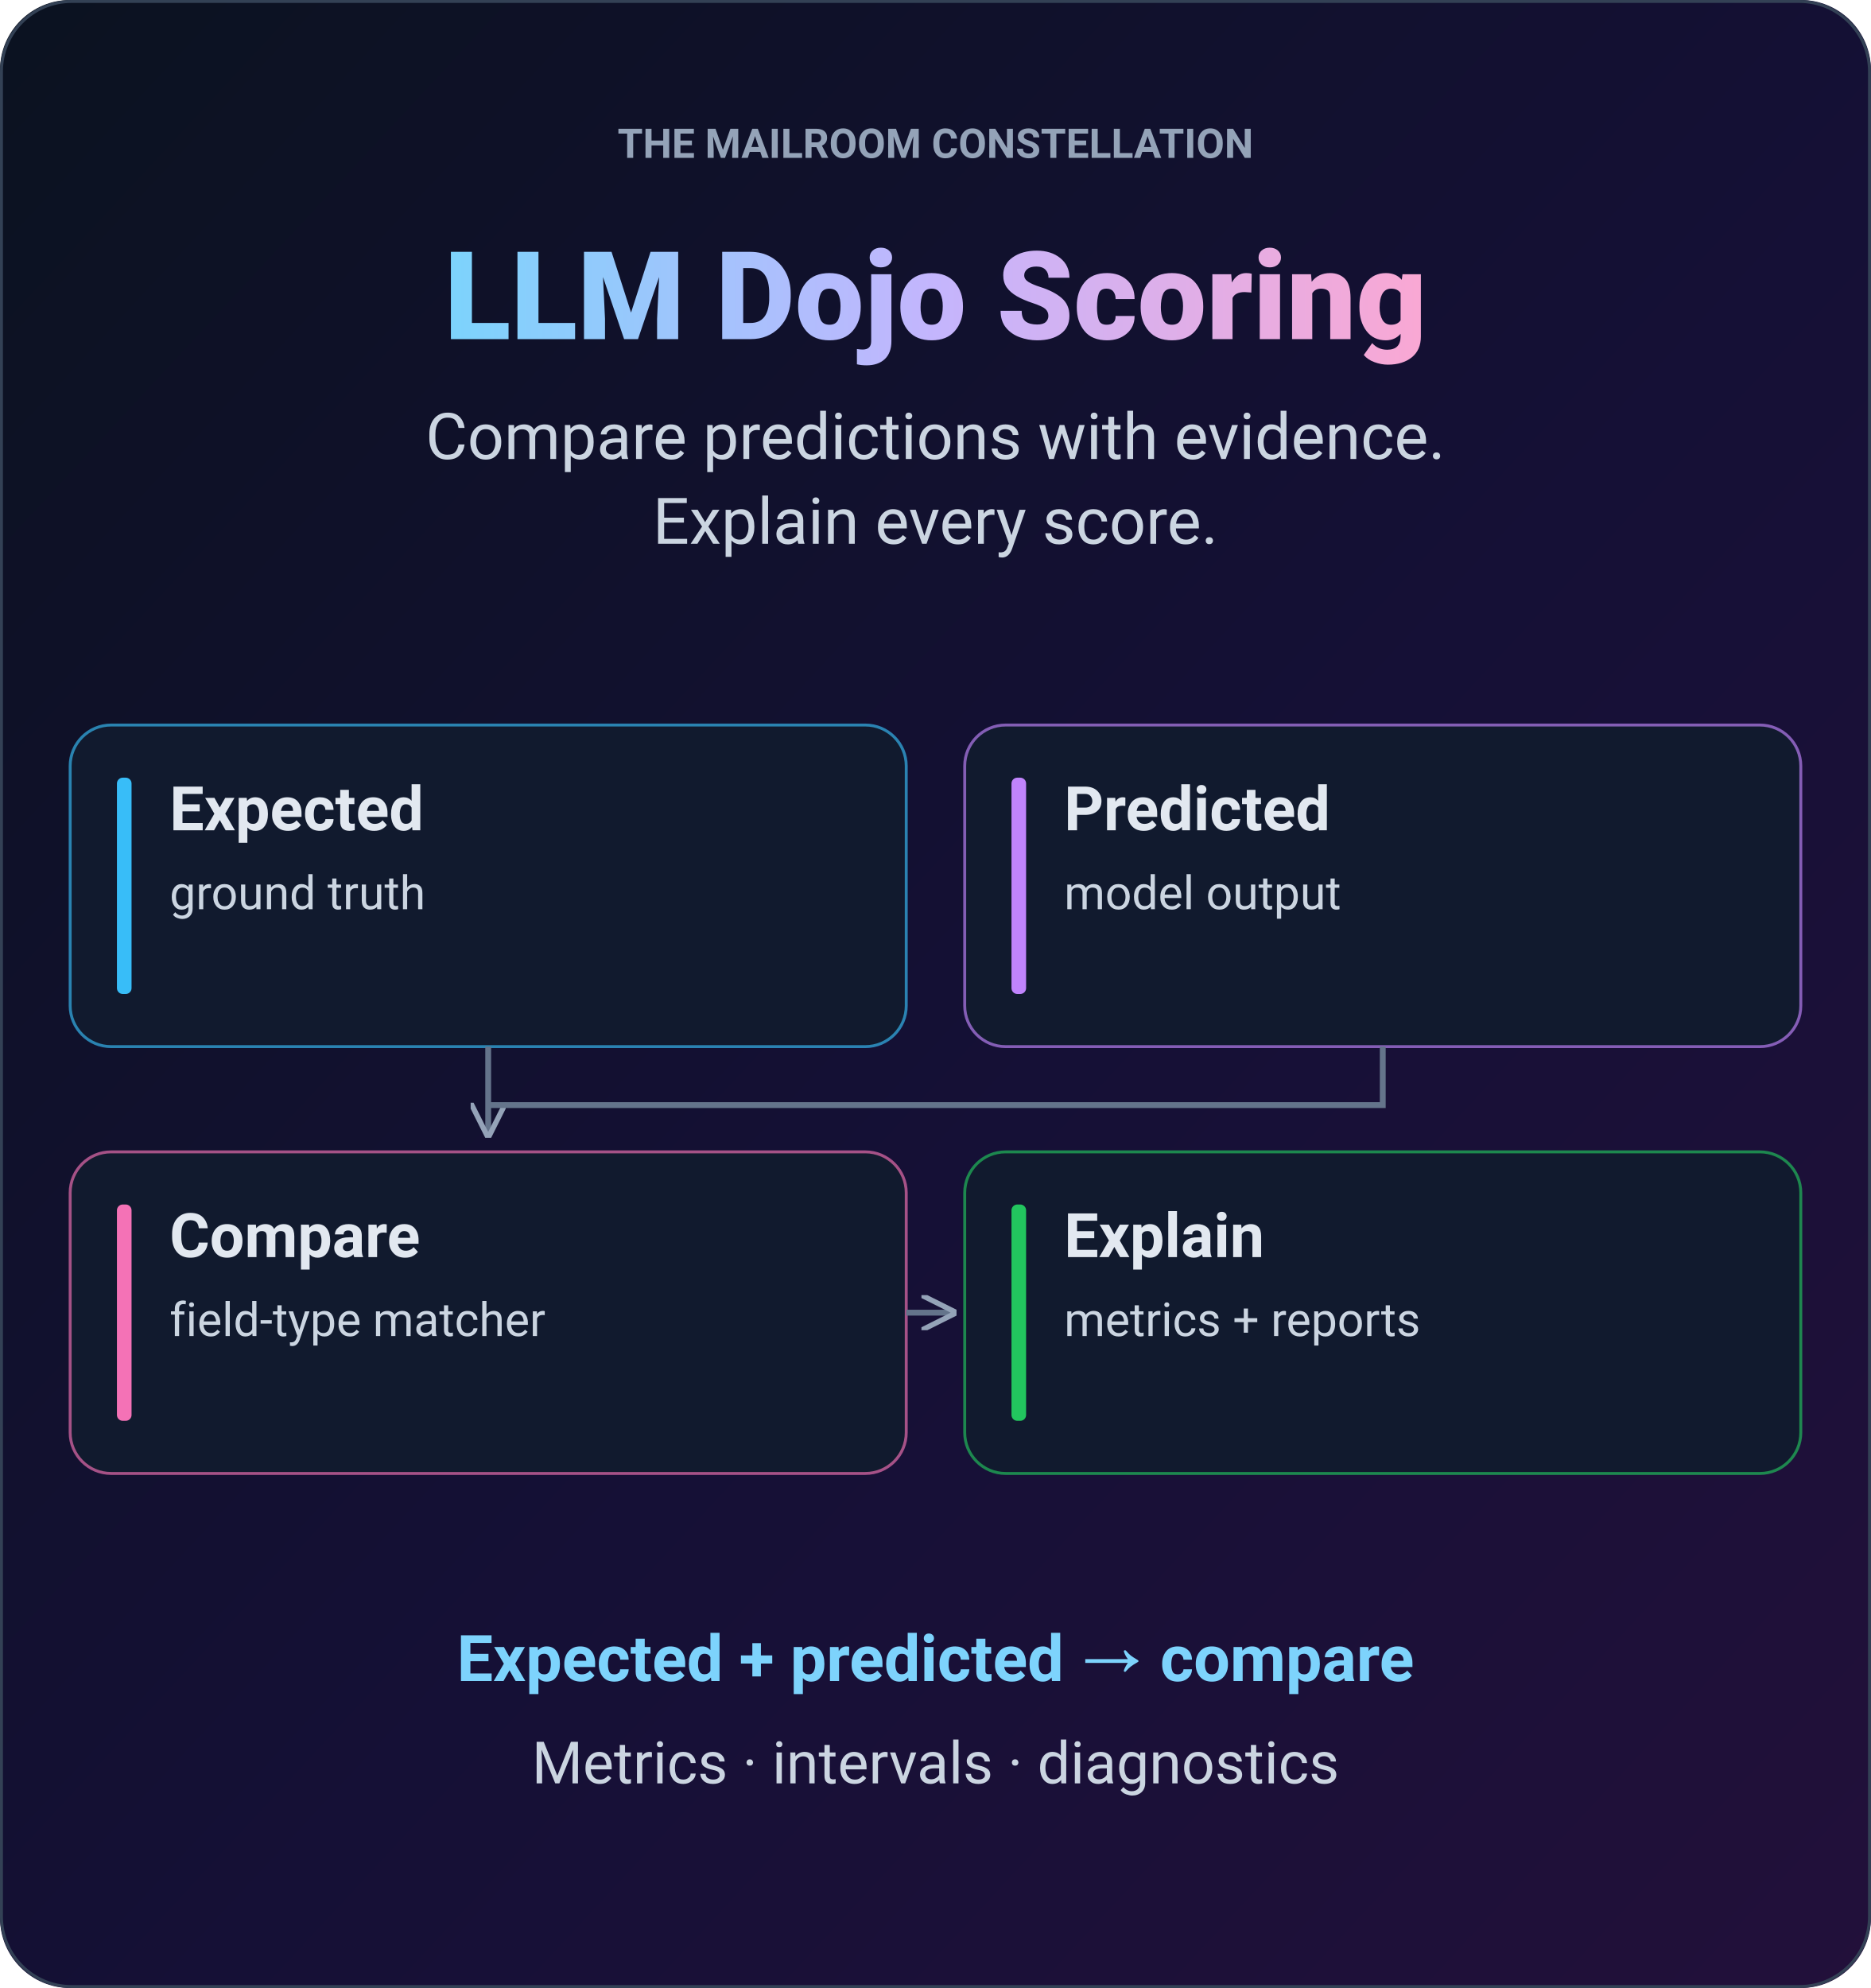
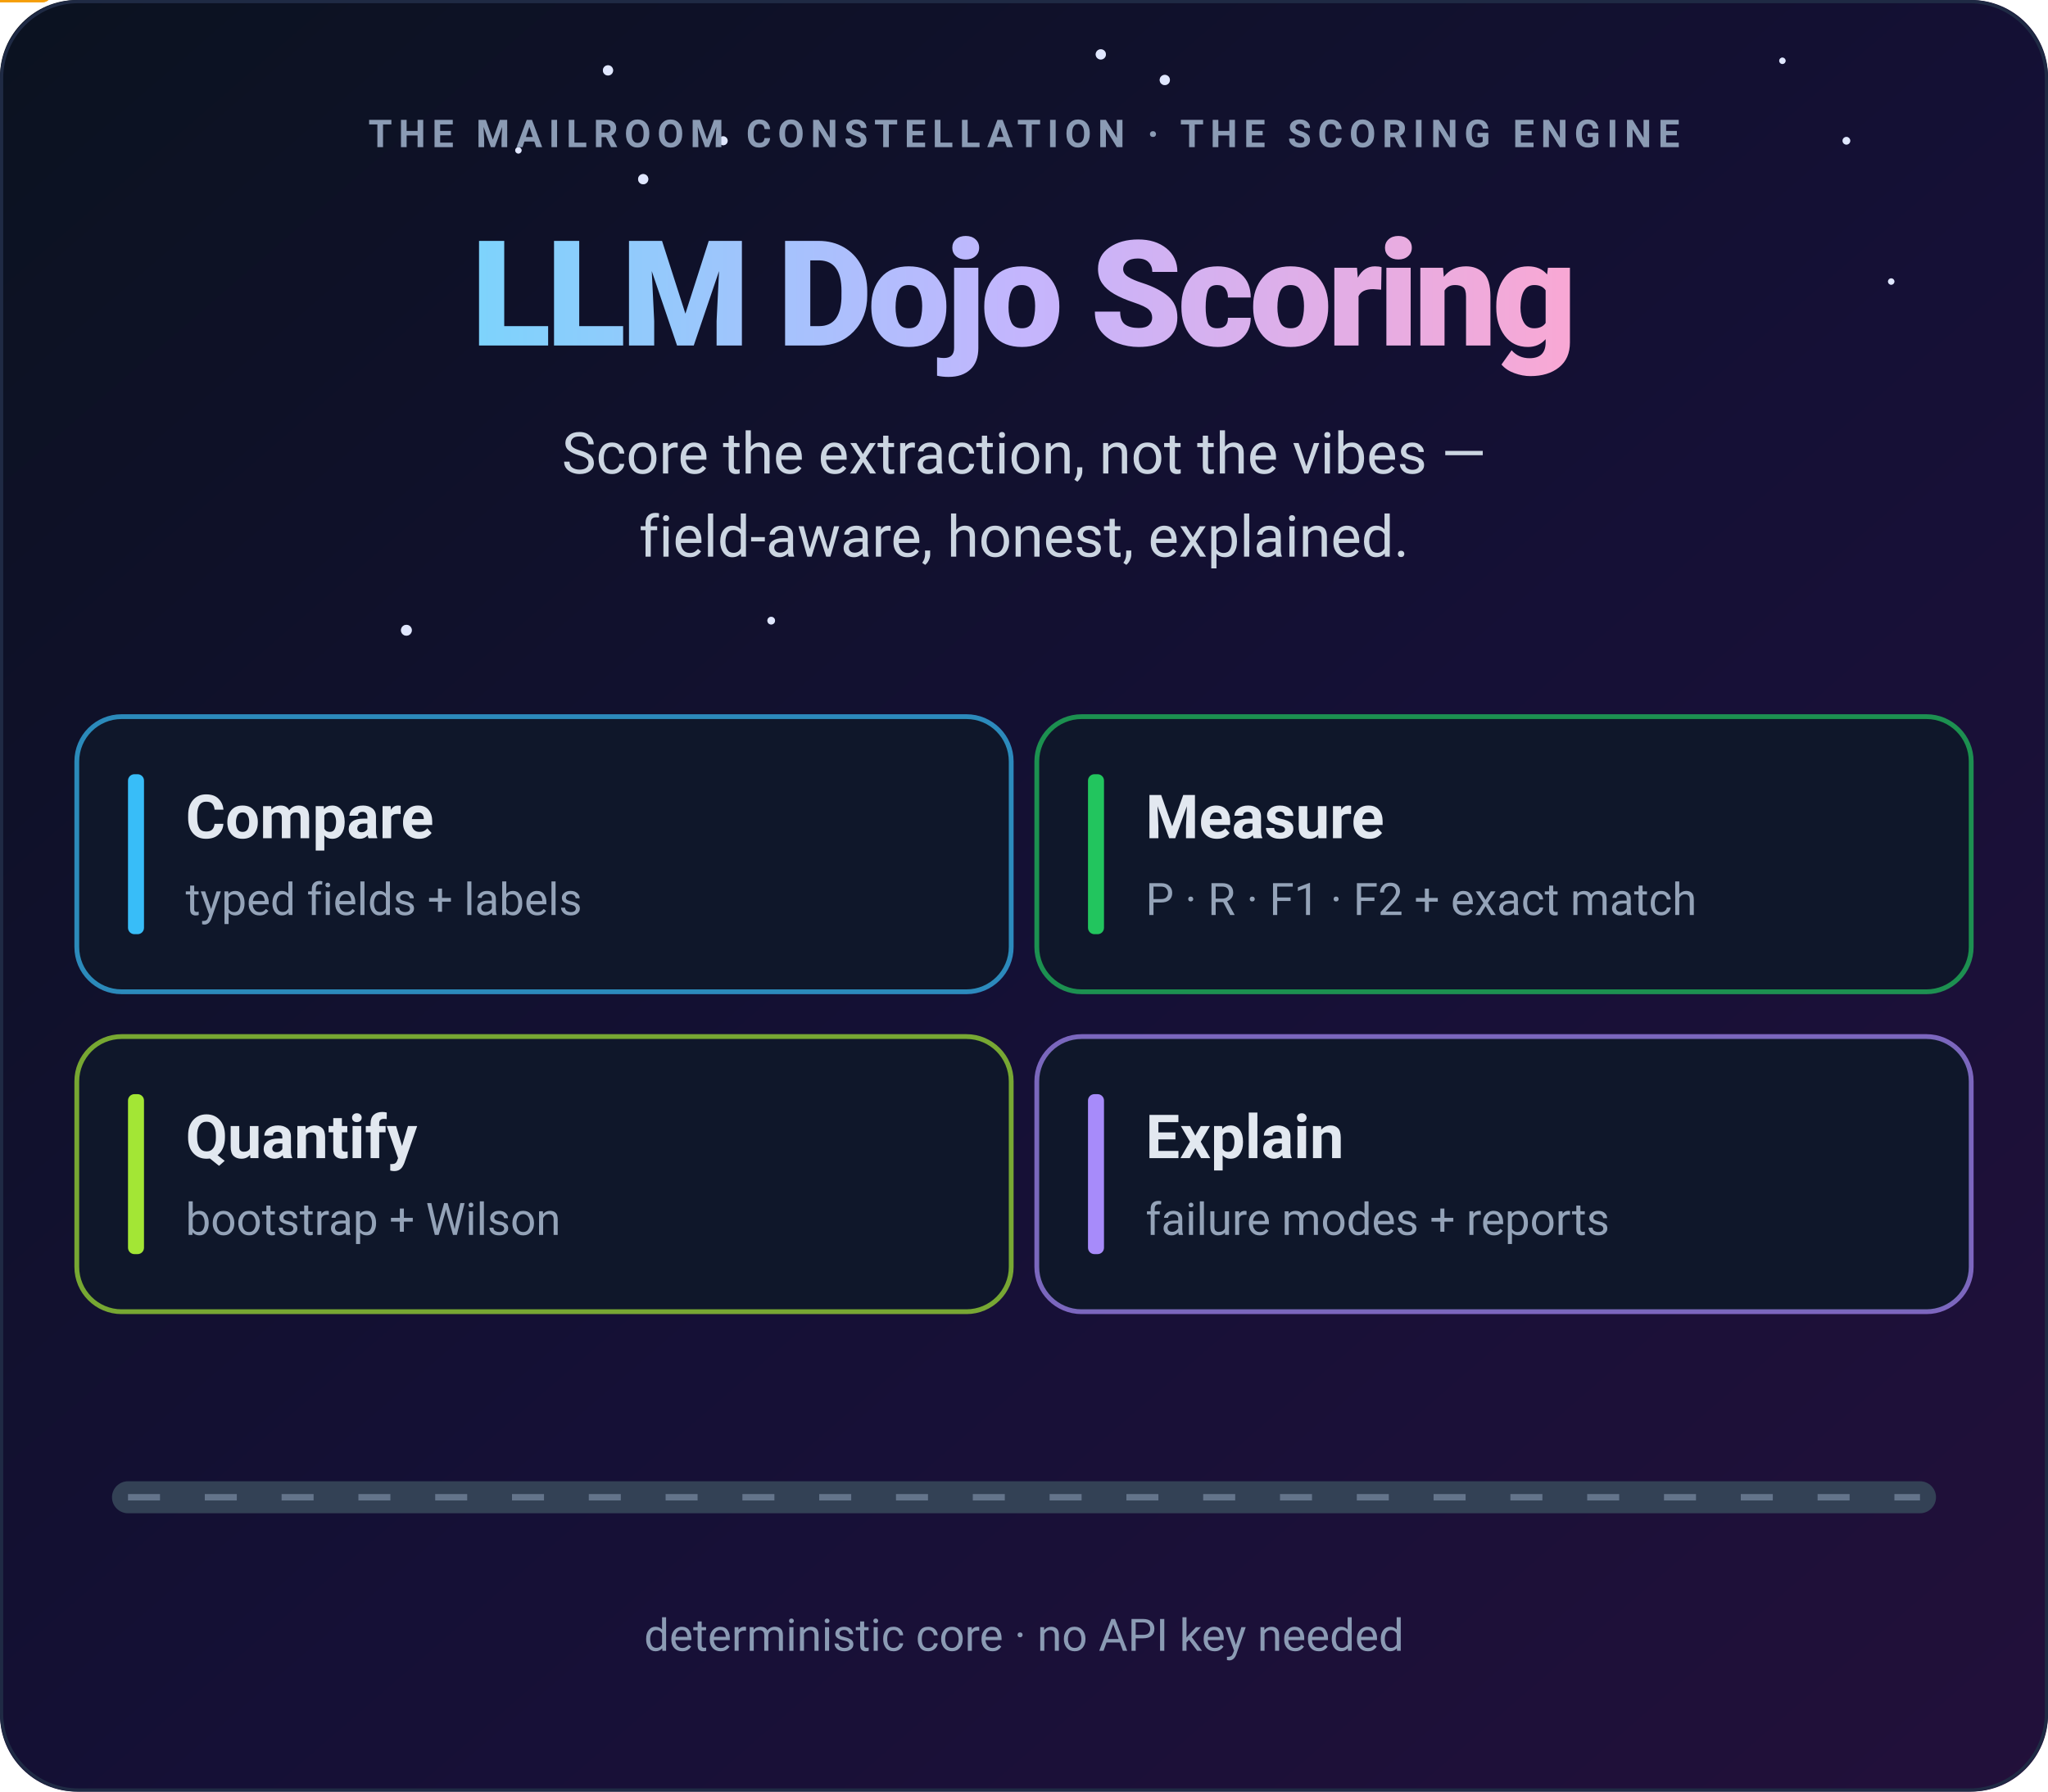
- <svg xmlns="http://www.w3.org/2000/svg" viewBox="0 0 640 680" width="640" height="680" role="img" aria-labelledby="title desc" font-family="ui-sans-serif,-apple-system,'Segoe UI',Roboto,Helvetica,Arial,sans-serif">
+ <svg xmlns="http://www.w3.org/2000/svg" viewBox="0 0 640 560" width="640" height="560" role="img" aria-labelledby="t d" font-family="ui-sans-serif,-apple-system,'Segoe UI',Roboto,Helvetica,Arial,sans-serif">
  <defs>
-     <linearGradient id="bg" x2="1" y2="1">
-       <stop stop-color="#0b1220" />
+     <linearGradient id="bg" x1="0" y1="0" x2="1" y2="1">
+       <stop offset="0" stop-color="#0b1220" />
      <stop offset=".55" stop-color="#151036" />
      <stop offset="1" stop-color="#22103a" />
    </linearGradient>
-     <linearGradient id="heading">
-       <stop stop-color="#7dd3fc" />
+     <linearGradient id="ttl" x1="0" y1="0" x2="1" y2="0">
+       <stop offset="0" stop-color="#7dd3fc" />
      <stop offset=".5" stop-color="#c4b5fd" />
      <stop offset="1" stop-color="#f9a8d4" />
    </linearGradient>
-     <marker id="arrow" viewBox="0 0 10 10" refX="9" refY="5" markerWidth="6" markerHeight="6" orient="auto-start-reverse">
-       <path d="M0 0 L10 5 L0 10" fill="none" stroke="#94a3b8" stroke-width="1.5" />
+     <radialGradient id="glow" cx=".5" cy=".5" r=".5">
+       <stop offset="0" stop-color="#a78bfa" stop-opacity=".9" />
+       <stop offset="1" stop-color="#a78bfa" stop-opacity="0" />
+     </radialGradient>
+     <filter id="soft" x="-50%" y="-50%" width="200%" height="200%">
+       <feGaussianBlur stdDeviation="3" />
+     </filter>
+     <marker id="arr" viewBox="0 0 10 10" refX="8" refY="5" markerWidth="7" markerHeight="7" orient="auto-start-reverse">
+       <path d="M1 1 L9 5 L1 9" fill="none" stroke="#94a3b8" stroke-width="1.6" stroke-linecap="round" stroke-linejoin="round" />
    </marker>
+     <g id="env">
+       <rect x="-22" y="-30" width="44" height="30" rx="3" fill="#fef3c7" stroke="#f59e0b" stroke-width="2" />
+       <polyline points="-22,-30 0,-13 22,-30" fill="none" stroke="#f59e0b" stroke-width="2" stroke-linejoin="round" />
+       <circle cx="0" cy="-13" r="3.2" fill="#ef4444" />
+     </g>
  </defs>
-   <style>.cue{stroke-dasharray:6 22;animation:travel 4.5s linear 1}@keyframes travel{from{stroke-dashoffset:112}to{stroke-dashoffset:0}}@media(prefers-reduced-motion:reduce){.cue{animation:none}}</style>
-   <rect width="640" height="680" rx="24" fill="url(#bg)" />
-   <rect x=".5" y=".5" width="639" height="679" rx="24" fill="none" stroke="#334155" />
-   <text x="320" y="54" font-size="14" fill="#94a3b8" font-weight="700" text-anchor="middle">THE MAILROOM CONSTELLATION</text>
-   <text x="320" y="116" font-size="42" fill="url(#heading)" font-weight="800" text-anchor="middle">LLM Dojo Scoring</text>
-   <text x="320" y="157" font-size="22" fill="#cbd5e1" font-weight="400" text-anchor="middle">Compare predictions with evidence.</text>
-   <text x="320" y="186" font-size="22" fill="#cbd5e1" font-weight="400" text-anchor="middle">Explain every score.</text>
-   <rect x="24" y="248" width="286" height="110" rx="14" fill="#111a2e" stroke="#38bdf8" stroke-opacity=".65" />
-   <rect x="40" y="266" width="5" height="74" rx="2" fill="#38bdf8" />
-   <text x="58" y="284" font-size="21" fill="#e2e8f0" font-weight="700" text-anchor="start">Expected</text>
-   <text x="58" y="311" font-size="16" fill="#cbd5e1" font-weight="400" text-anchor="start">ground truth</text>
-   <rect x="330" y="248" width="286" height="110" rx="14" fill="#111a2e" stroke="#c084fc" stroke-opacity=".65" />
-   <rect x="346" y="266" width="5" height="74" rx="2" fill="#c084fc" />
-   <text x="364" y="284" font-size="21" fill="#e2e8f0" font-weight="700" text-anchor="start">Predicted</text>
-   <text x="364" y="311" font-size="16" fill="#cbd5e1" font-weight="400" text-anchor="start">model output</text>
-   <rect x="24" y="394" width="286" height="110" rx="14" fill="#111a2e" stroke="#f472b6" stroke-opacity=".65" />
-   <rect x="40" y="412" width="5" height="74" rx="2" fill="#f472b6" />
-   <text x="58" y="430" font-size="21" fill="#e2e8f0" font-weight="700" text-anchor="start">Compare</text>
-   <text x="58" y="457" font-size="16" fill="#cbd5e1" font-weight="400" text-anchor="start">field-type matcher</text>
-   <rect x="330" y="394" width="286" height="110" rx="14" fill="#111a2e" stroke="#22c55e" stroke-opacity=".65" />
-   <rect x="346" y="412" width="5" height="74" rx="2" fill="#22c55e" />
-   <text x="364" y="430" font-size="21" fill="#e2e8f0" font-weight="700" text-anchor="start">Explain</text>
-   <text x="364" y="457" font-size="16" fill="#cbd5e1" font-weight="400" text-anchor="start">metrics + reports</text>
-   <path d="M167 358 L167 388" fill="none" stroke="#64748b" stroke-width="2" marker-end="url(#arrow)" />
-   <path d="M473 358 V378 H167" fill="none" stroke="#64748b" stroke-width="2" />
-   <path d="M310 449 L326 449" fill="none" stroke="#64748b" stroke-width="2" marker-end="url(#arrow)" />
-   <text x="320" y="575" font-size="22" fill="#7dd3fc" font-weight="600" text-anchor="middle">Expected + predicted → compare</text>
-   <text x="320" y="610" font-size="20" fill="#cbd5e1" font-weight="400" text-anchor="middle">Metrics · intervals · diagnostics</text>
+   <style>@media (prefers-reduced-motion: reduce){.motion{display:none}}</style>
+   <rect width="640" height="560" rx="24" fill="url(#bg)" />
+   <rect x=".5" y=".5" width="639" height="559" rx="24" fill="none" stroke="#1f2a44" />
+   <g fill="#e0e7ff">
+     <circle cx="127" cy="197" r="1.7" opacity=".35" />
+     <circle cx="241" cy="194" r="1.2" opacity=".35" />
+     <circle cx="344" cy="17" r="1.6" opacity=".35" />
+     <circle cx="226" cy="44" r="1.4" opacity=".35" />
+     <circle cx="364" cy="25" r="1.6" opacity=".35" />
+     <circle cx="577" cy="44" r="1.2" opacity=".35" />
+     <circle cx="201" cy="56" r="1.6" opacity=".35" />
+     <circle cx="190" cy="22" r="1.6" opacity=".35" />
+     <circle cx="557" cy="19" r="1" opacity=".35" />
+     <circle cx="591" cy="88" r="1" opacity=".35" />
+     <circle cx="162" cy="47" r="1" opacity=".35" />
+   </g>
+   <g class="motion" fill="#e0e7ff">
+     <circle cx="127" cy="197" r="1.7">
+       <animate attributeName="opacity" values="0;.9;0" dur="2.2s" begin="0s" repeatCount="indefinite" />
+     </circle>
+     <circle cx="241" cy="194" r="1.2">
+       <animate attributeName="opacity" values="0;.9;0" dur="4.3s" begin="0.4s" repeatCount="indefinite" />
+     </circle>
+     <circle cx="344" cy="17" r="1.6">
+       <animate attributeName="opacity" values="0;.9;0" dur="2.6s" begin="1.6s" repeatCount="indefinite" />
+     </circle>
+     <circle cx="226" cy="44" r="1.4">
+       <animate attributeName="opacity" values="0;.9;0" dur="3.5s" begin="0.4s" repeatCount="indefinite" />
+     </circle>
+     <circle cx="364" cy="25" r="1.6">
+       <animate attributeName="opacity" values="0;.9;0" dur="2.8s" begin="0.8s" repeatCount="indefinite" />
+     </circle>
+     <circle cx="577" cy="44" r="1.2">
+       <animate attributeName="opacity" values="0;.9;0" dur="3.4s" begin="1.2s" repeatCount="indefinite" />
+     </circle>
+     <circle cx="201" cy="56" r="1.6">
+       <animate attributeName="opacity" values="0;.9;0" dur="3.6s" begin="2.4s" repeatCount="indefinite" />
+     </circle>
+     <circle cx="190" cy="22" r="1.6">
+       <animate attributeName="opacity" values="0;.9;0" dur="2.7s" begin="0.4s" repeatCount="indefinite" />
+     </circle>
+     <circle cx="557" cy="19" r="1">
+       <animate attributeName="opacity" values="0;.9;0" dur="2.3s" begin="0.8s" repeatCount="indefinite" />
+     </circle>
+     <circle cx="591" cy="88" r="1">
+       <animate attributeName="opacity" values="0;.9;0" dur="3.8s" begin="1.2s" repeatCount="indefinite" />
+     </circle>
+     <circle cx="162" cy="47" r="1">
+       <animate attributeName="opacity" values="0;.9;0" dur="3.1s" begin="1.6s" repeatCount="indefinite" />
+     </circle>
+   </g>
+   <text x="320" y="46" font-size="12" fill="#8b9bb4" font-weight="700" text-anchor="middle" letter-spacing="2">THE MAILROOM CONSTELLATION · THE SCORING ENGINE</text>
+   <text x="320" y="108" text-anchor="middle" font-size="46" font-weight="800" letter-spacing="-1.5" fill="url(#ttl)">LLM Dojo Scoring</text>
+   <text x="320" y="148" font-size="18" fill="#cbd5e1" text-anchor="middle">Score the extraction, not the vibes —</text>
+   <text x="320" y="174" font-size="18" fill="#cbd5e1" text-anchor="middle">field-aware, honest, explained.</text>
+   <rect x="24" y="224" width="292" height="86" rx="14" fill="#0f172a" stroke="#38bdf8" stroke-opacity=".7" stroke-width="1.5" />
+   <rect x="40" y="242" width="5" height="50" rx="2" fill="#38bdf8" />
+   <text x="58" y="262" font-size="19" fill="#e2e8f0" font-weight="700">Compare</text>
+   <text x="58" y="286" font-size="14" fill="#94a3b8">typed fields + labels</text>
+   <rect x="324" y="224" width="292" height="86" rx="14" fill="#0f172a" stroke="#22c55e" stroke-opacity=".7" stroke-width="1.5" />
+   <rect x="340" y="242" width="5" height="50" rx="2" fill="#22c55e" />
+   <text x="358" y="262" font-size="19" fill="#e2e8f0" font-weight="700">Measure</text>
+   <text x="358" y="286" font-size="14" fill="#94a3b8">P · R · F1 · F2 + exact match</text>
+   <rect x="24" y="324" width="292" height="86" rx="14" fill="#0f172a" stroke="#a3e635" stroke-opacity=".7" stroke-width="1.5" />
+   <rect x="40" y="342" width="5" height="50" rx="2" fill="#a3e635" />
+   <text x="58" y="362" font-size="19" fill="#e2e8f0" font-weight="700">Quantify</text>
+   <text x="58" y="386" font-size="14" fill="#94a3b8">bootstrap + Wilson</text>
+   <rect x="324" y="324" width="292" height="86" rx="14" fill="#0f172a" stroke="#a78bfa" stroke-opacity=".7" stroke-width="1.5" />
+   <rect x="340" y="342" width="5" height="50" rx="2" fill="#a78bfa" />
+   <text x="358" y="362" font-size="19" fill="#e2e8f0" font-weight="700">Explain</text>
+   <text x="358" y="386" font-size="14" fill="#94a3b8">failure modes + reports</text>
+   <path d="M40 468 H600" stroke="#334155" stroke-width="10" stroke-linecap="round" />
+   <path d="M40 468 H600" stroke="#64748b" stroke-width="2" stroke-dasharray="10 14" />
+   <path id="mb" d="M40 462 H600" fill="none" />
+   <g class="motion">
+     <use href="#env" transform="scale(.7)">
+       <animateMotion dur="5s" begin="0.0s" repeatCount="indefinite">
+         <mpath href="#mb" />
+       </animateMotion>
+     </use>
+     <use href="#env" transform="scale(.7)">
+       <animateMotion dur="5s" begin="2.5s" repeatCount="indefinite">
+         <mpath href="#mb" />
+       </animateMotion>
+     </use>
+   </g>
+   <text x="320" y="516" font-size="14" fill="#8b9bb4" text-anchor="middle">deterministic core · no API key needed</text>
</svg>
